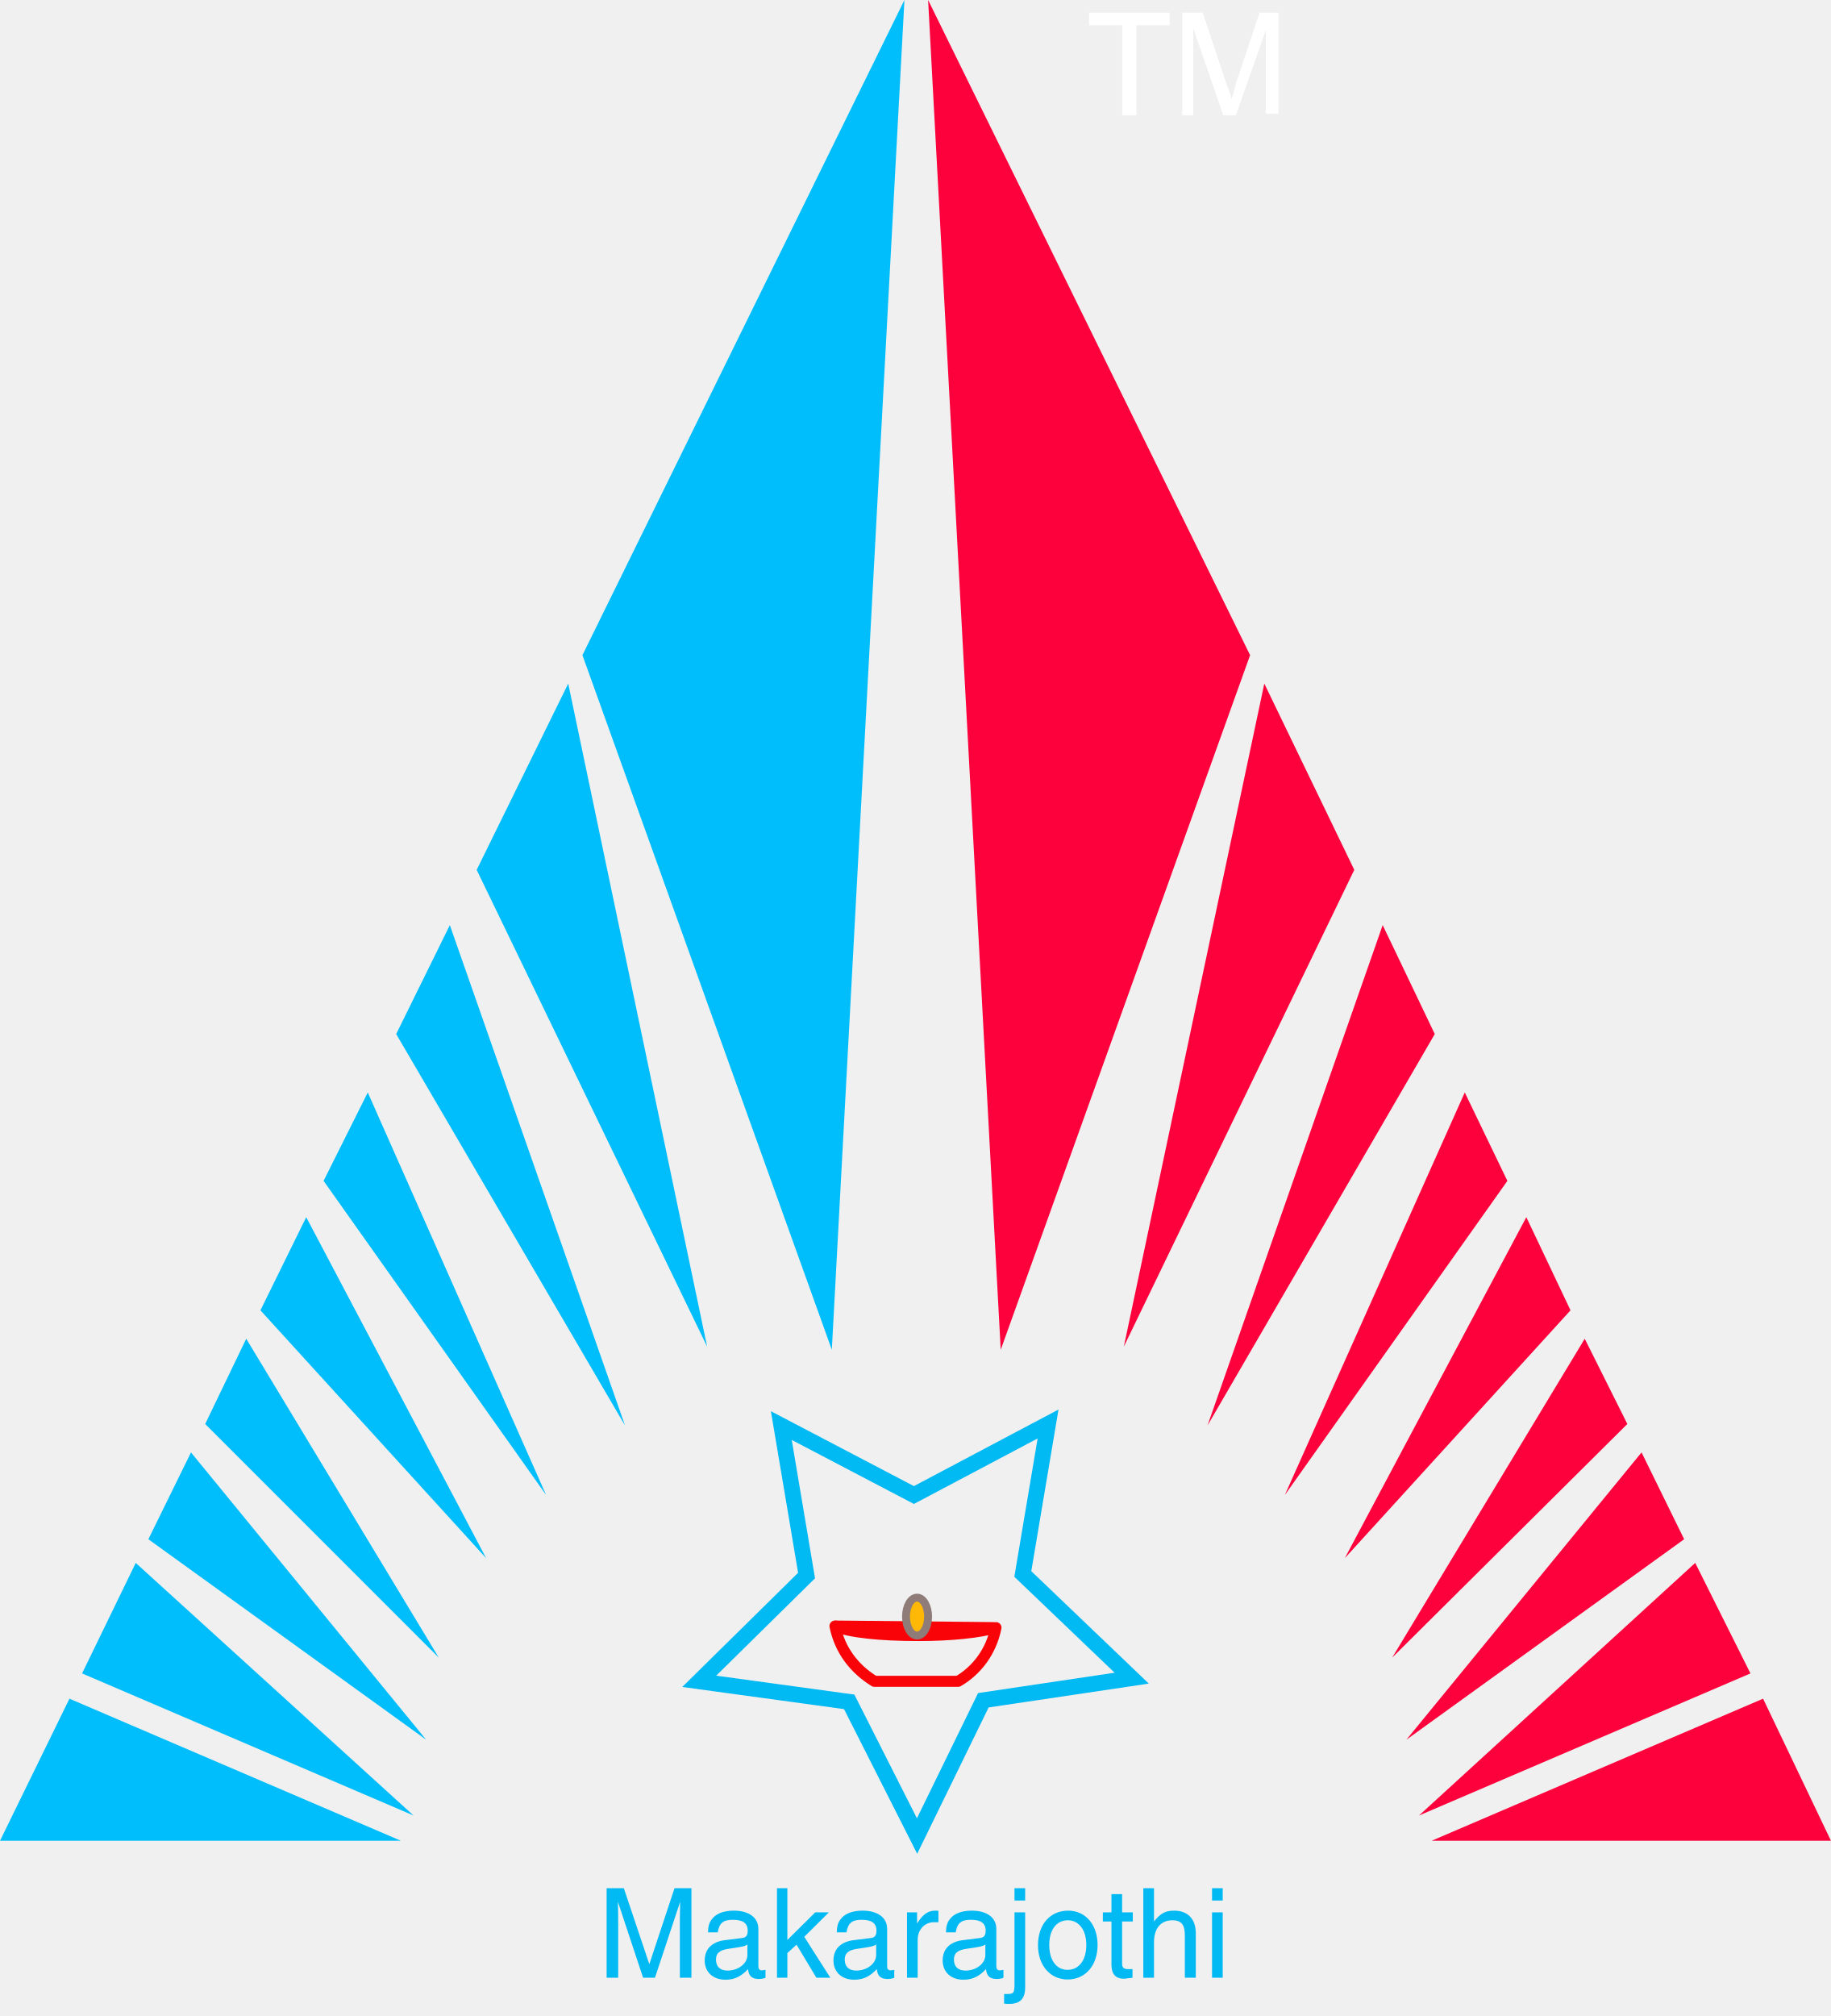
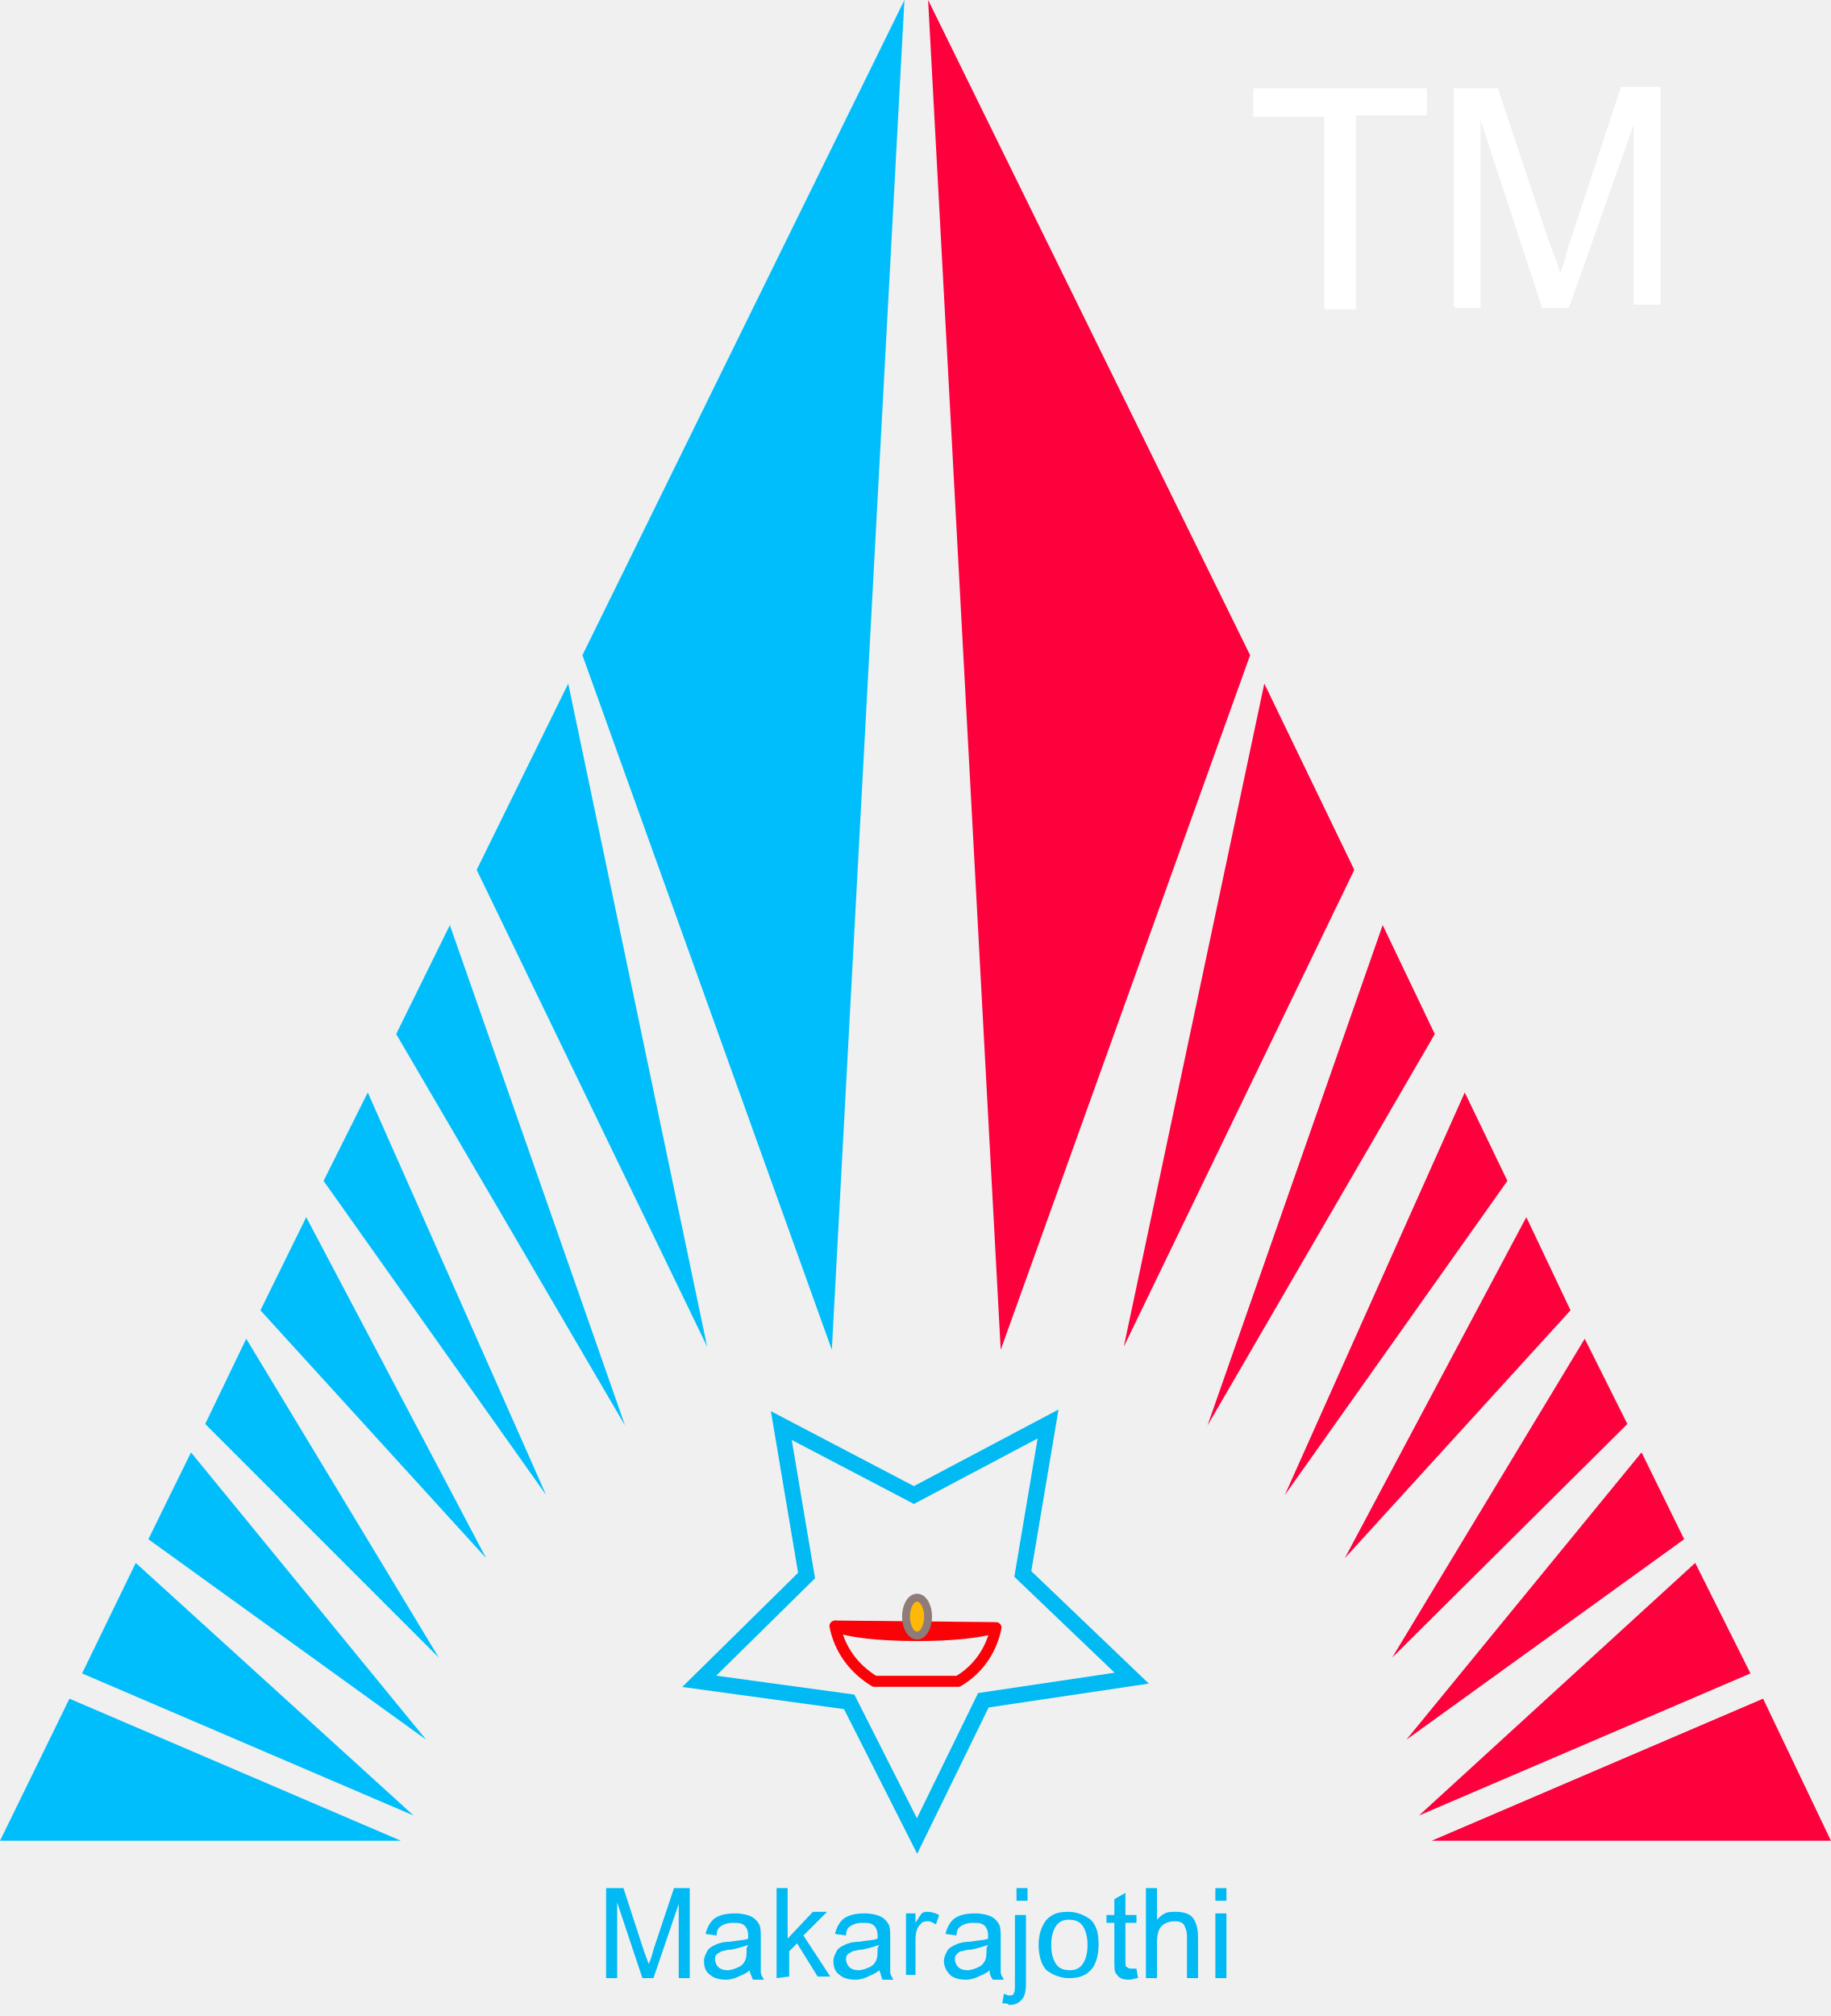
<svg xmlns="http://www.w3.org/2000/svg" version="1.1" id="Layer_1" x="0px" y="0px" viewBox="0 0 116 127.7" style="enable-background:new 0 0 116 127.7;" xml:space="preserve">
  <style type="text/css">
	.st0{fill:#FC013C;}
	.st1{fill:#00BEFC;}
	.st2{fill:none;stroke:#01B9F3;stroke-miterlimit:10;}
	.st3{fill:none;stroke:#F90308;stroke-width:0.7;stroke-linecap:round;stroke-linejoin:round;stroke-miterlimit:10;}
	.st4{fill:none;stroke:#F90308;stroke-width:0.7;stroke-miterlimit:10;}
	.st5{fill:#FFB806;stroke:#8F7C78;stroke-width:0.5;stroke-miterlimit:10;}
- 	.st6{fill:#01B9F3;}
- 	.st7{font-family:'ArialNarrow';}
- 	.st8{font-size:7.91px;}
- 	.st9{fill:#FFFFFF;}
+ 	.st6{enable-background:new    ;}
+ 	.st7{fill:#01B9F3;}
+ 	.st8{fill:#FFFFFF;}
</style>
  <g>
    <g>
      <g>
        <polygon class="st0" points="110.9,106 89.9,115 107.4,99    " />
        <polygon class="st0" points="106.7,97.5 89.1,110.2 104,92    " />
        <polygon class="st0" points="103.1,90.2 88.2,105 100.4,84.8    " />
        <polygon class="st0" points="99.5,83 85.2,98.7 96.7,77.1    " />
        <polygon class="st0" points="95.5,74.8 81.4,94.7 92.8,69.2    " />
        <polygon class="st0" points="90.9,65.5 76.5,90.3 87.6,58.6    " />
        <polygon class="st0" points="58.8,0 79.2,41.5 63.4,85.5    " />
        <polygon class="st0" points="85.8,55.1 71.2,85.3 80.1,43.3    " />
        <polygon class="st0" points="116,116.6 90.7,116.6 111.7,107.6    " />
      </g>
      <g>
        <polygon class="st1" points="5.2,106 26.2,115 8.6,99    " />
        <polygon class="st1" points="9.4,97.5 27,110.2 12.1,92    " />
        <polygon class="st1" points="13,90.2 27.8,105 15.6,84.8    " />
        <polygon class="st1" points="16.5,83 30.8,98.7 19.4,77.1    " />
        <polygon class="st1" points="20.5,74.8 34.6,94.7 23.3,69.2    " />
        <polygon class="st1" points="25.1,65.5 39.6,90.3 28.5,58.6    " />
        <polygon class="st1" points="57.3,0 36.9,41.5 52.7,85.5    " />
        <polygon class="st1" points="30.2,55.1 44.8,85.3 36,43.3    " />
        <polygon class="st1" points="0,116.6 25.4,116.6 4.4,107.6    " />
      </g>
    </g>
    <g>
      <polygon class="st2" points="71.7,106.3 62.3,107.7 58.1,116.3 53.8,107.8 44.3,106.5 51.1,99.8 49.5,90.3 57.9,94.7 66.4,90.2     64.8,99.7   " />
      <g>
        <g>
          <path class="st3" d="M63.1,103.1c-1,0.3-2.8,0.5-4.9,0.5c-2.4,0-4.4-0.2-5.3-0.6c0.3,1.5,1.2,2.7,2.5,3.5h5.3      C61.9,105.8,62.8,104.6,63.1,103.1z" />
          <line class="st4" x1="52.9" y1="103" x2="63" y2="103.1" />
        </g>
        <ellipse class="st5" cx="58.1" cy="102.4" rx="0.7" ry="1.2" />
      </g>
    </g>
-     <text transform="matrix(1.2023 0 0 1 37.8691 125.2764)" class="st6 st7 st8">Makarajothi</text>
+     <g class="st6">
+       <path class="st7" d="M38.4,125.3v-5.7h1.1l1.3,4l0.3,0.8c0.1-0.2,0.2-0.5,0.3-0.9l1.3-3.9h1v5.7H43v-4.7l-1.6,4.7h-0.7l-1.6-4.8    v4.8H38.4z" />
+       <path class="st7" d="M47.5,124.8c-0.2,0.2-0.5,0.3-0.7,0.4s-0.5,0.2-0.8,0.2c-0.4,0-0.8-0.1-1-0.3c-0.3-0.2-0.4-0.5-0.4-0.9    c0-0.2,0.1-0.4,0.2-0.6s0.3-0.3,0.5-0.4s0.5-0.2,0.9-0.2c0.6-0.1,1-0.1,1.2-0.2v-0.2c0-0.3-0.1-0.5-0.2-0.6    c-0.2-0.2-0.4-0.2-0.8-0.2c-0.3,0-0.6,0.1-0.7,0.2c-0.2,0.1-0.3,0.3-0.3,0.6l-0.7-0.1c0.1-0.4,0.3-0.8,0.6-1s0.7-0.3,1.3-0.3    c0.4,0,0.8,0.1,1,0.2s0.4,0.3,0.5,0.5s0.1,0.5,0.1,0.9v0.9c0,0.6,0,1.1,0,1.2c0,0.2,0.1,0.3,0.2,0.5h-0.7    C47.6,125.1,47.5,125,47.5,124.8z M47.4,123.2c-0.3,0.1-0.6,0.2-1.1,0.3c-0.3,0-0.5,0.1-0.6,0.1c-0.1,0.1-0.2,0.1-0.3,0.2    s-0.1,0.2-0.1,0.3c0,0.2,0.1,0.4,0.2,0.5c0.1,0.1,0.3,0.2,0.6,0.2c0.2,0,0.5-0.1,0.7-0.2s0.3-0.2,0.4-0.4s0.1-0.4,0.1-0.8    L47.4,123.2L47.4,123.2z" />
+       <path class="st7" d="M49.2,125.3v-5.7h0.7v3.2l1.6-1.7h0.9l-1.5,1.5l1.7,2.6h-0.8l-1.3-2.1l-0.5,0.5v1.6L49.2,125.3L49.2,125.3z" />
+       <path class="st7" d="M55.7,124.8c-0.2,0.2-0.5,0.3-0.7,0.4s-0.5,0.2-0.8,0.2c-0.4,0-0.8-0.1-1-0.3c-0.3-0.2-0.4-0.5-0.4-0.9    c0-0.2,0.1-0.4,0.2-0.6s0.3-0.3,0.5-0.4s0.5-0.2,0.9-0.2c0.6-0.1,1-0.1,1.2-0.2v-0.2c0-0.3-0.1-0.5-0.2-0.6    c-0.2-0.2-0.4-0.2-0.8-0.2c-0.3,0-0.6,0.1-0.7,0.2c-0.2,0.1-0.3,0.3-0.3,0.6l-0.7-0.1c0.1-0.4,0.3-0.8,0.6-1s0.7-0.3,1.3-0.3    c0.4,0,0.8,0.1,1,0.2s0.4,0.3,0.5,0.5s0.1,0.5,0.1,0.9v0.9c0,0.6,0,1.1,0,1.2c0,0.2,0.1,0.3,0.2,0.5h-0.7    C55.8,125.1,55.8,125,55.7,124.8z M55.7,123.2c-0.3,0.1-0.6,0.2-1.1,0.3c-0.3,0-0.5,0.1-0.6,0.1c-0.1,0.1-0.2,0.1-0.3,0.2    s-0.1,0.2-0.1,0.3c0,0.2,0.1,0.4,0.2,0.5c0.1,0.1,0.3,0.2,0.6,0.2c0.2,0,0.5-0.1,0.7-0.2s0.3-0.2,0.4-0.4s0.1-0.4,0.1-0.8    L55.7,123.2L55.7,123.2z" />
+       <path class="st7" d="M57.4,125.3v-4.1H58v0.6c0.2-0.3,0.3-0.5,0.4-0.6c0.1-0.1,0.3-0.1,0.4-0.1c0.2,0,0.5,0.1,0.7,0.2l-0.2,0.6    c-0.2-0.1-0.3-0.2-0.5-0.2c-0.1,0-0.3,0-0.4,0.1s-0.2,0.2-0.3,0.4c-0.1,0.3-0.1,0.5-0.1,0.8v2.1h-0.6V125.3z" />
+       <path class="st7" d="M62.7,124.8c-0.2,0.2-0.5,0.3-0.7,0.4s-0.5,0.2-0.8,0.2c-0.4,0-0.8-0.1-1-0.3s-0.4-0.5-0.4-0.9    c0-0.2,0.1-0.4,0.2-0.6c0.1-0.2,0.3-0.3,0.5-0.4s0.5-0.2,0.9-0.2c0.6-0.1,1-0.1,1.2-0.2v-0.2c0-0.3-0.1-0.5-0.2-0.6    c-0.2-0.2-0.4-0.2-0.8-0.2c-0.3,0-0.6,0.1-0.7,0.2c-0.2,0.1-0.3,0.3-0.3,0.6l-0.7-0.1c0.1-0.4,0.3-0.8,0.6-1s0.7-0.3,1.3-0.3    c0.4,0,0.8,0.1,1,0.2s0.4,0.3,0.5,0.5s0.1,0.5,0.1,0.9v0.9c0,0.6,0,1.1,0,1.2c0,0.2,0.1,0.3,0.2,0.5h-0.7    C62.7,125.1,62.7,125,62.7,124.8z M62.6,123.2c-0.3,0.1-0.6,0.2-1.1,0.3c-0.3,0-0.5,0.1-0.6,0.1s-0.2,0.1-0.3,0.2    s-0.1,0.2-0.1,0.3c0,0.2,0.1,0.4,0.2,0.5c0.1,0.1,0.3,0.2,0.6,0.2c0.2,0,0.5-0.1,0.7-0.2s0.3-0.2,0.4-0.4s0.1-0.4,0.1-0.8    L62.6,123.2L62.6,123.2z" />
+       <path class="st7" d="M63.5,126.9l0.1-0.6c0.1,0,0.2,0.1,0.3,0.1s0.3,0,0.3-0.1c0.1-0.1,0.1-0.3,0.1-0.7v-4.3H65v4.3    c0,0.6-0.1,0.9-0.3,1.1s-0.4,0.3-0.8,0.3C63.9,126.9,63.7,126.9,63.5,126.9z M64.4,120.4v-0.8h0.7v0.8H64.4z" />
+       <path class="st7" d="M65.8,123.2c0-0.7,0.2-1.2,0.5-1.6c0.4-0.4,0.8-0.5,1.4-0.5c0.5,0,1,0.2,1.4,0.5c0.4,0.4,0.5,0.9,0.5,1.6    s-0.2,1.3-0.5,1.6c-0.4,0.4-0.8,0.5-1.4,0.5c-0.5,0-1-0.2-1.4-0.5C66,124.5,65.8,123.9,65.8,123.2z M66.6,123.2    c0,0.5,0.1,0.9,0.3,1.2c0.2,0.3,0.5,0.4,0.9,0.4c0.3,0,0.6-0.1,0.8-0.4c0.2-0.3,0.3-0.7,0.3-1.2s-0.1-0.9-0.3-1.2    c-0.2-0.3-0.5-0.4-0.9-0.4c-0.3,0-0.6,0.1-0.8,0.4S66.6,122.7,66.6,123.2z" />
+       <path class="st7" d="M72,124.7l0.1,0.6c-0.2,0-0.4,0.1-0.5,0.1c-0.2,0-0.4,0-0.6-0.1s-0.2-0.2-0.3-0.3s-0.1-0.4-0.1-0.8v-2.4h-0.5    v-0.5h0.5v-1l0.7-0.4v1.4H72v0.5h-0.7v2.4c0,0.2,0,0.4,0.1,0.4c0.1,0.1,0.2,0.1,0.3,0.1C71.7,124.7,71.8,124.7,72,124.7z" />
+       <path class="st7" d="M72.6,125.3v-5.7h0.7v2c0.2-0.2,0.3-0.3,0.5-0.4s0.4-0.1,0.7-0.1c0.4,0,0.8,0.1,1,0.3    c0.2,0.2,0.4,0.6,0.4,1.3v2.6h-0.7v-2.6c0-0.4-0.1-0.6-0.2-0.8c-0.2-0.2-0.4-0.2-0.6-0.2c-0.3,0-0.6,0.1-0.8,0.3    c-0.2,0.2-0.3,0.5-0.3,1.1v2.2C73.3,125.3,72.6,125.3,72.6,125.3z" />
+       <path class="st7" d="M77,120.4v-0.8h0.7v0.8H77z M77,125.3v-4.1h0.7v4.1H77z" />
+     </g>
  </g>
  <g>
-     <path class="st9" d="M71.1,7.2V1.6H69V0.8h5.1v0.8H72v5.7H71.1z" />
-     <path class="st9" d="M74.9,7.2V0.8h1.3l1.5,4.5C77.9,5.8,78,6.1,78,6.3c0.1-0.2,0.2-0.6,0.3-1l1.5-4.5H81v6.4h-0.8V1.9l-1.9,5.4   h-0.8l-1.9-5.5v5.5H74.9z" />
+     <path class="st8" d="M83.9,19.4v-12h-4.5V5.6h11v1.7h-4.5v12.3h-2C83.9,19.6,83.9,19.4,83.9,19.4z" />
+     <path class="st8" d="M92.1,19.4V5.6h2.8l3.2,9.6c0.4,1.1,0.7,1.7,0.7,2.1c0.3-0.4,0.4-1.3,0.7-2.1l3.2-9.7h2.5v13.8h-1.7V7.9   l-4.1,11.6h-1.7L93.8,7.6v11.9h-1.6v-0.1H92.1z" />
  </g>
</svg>
